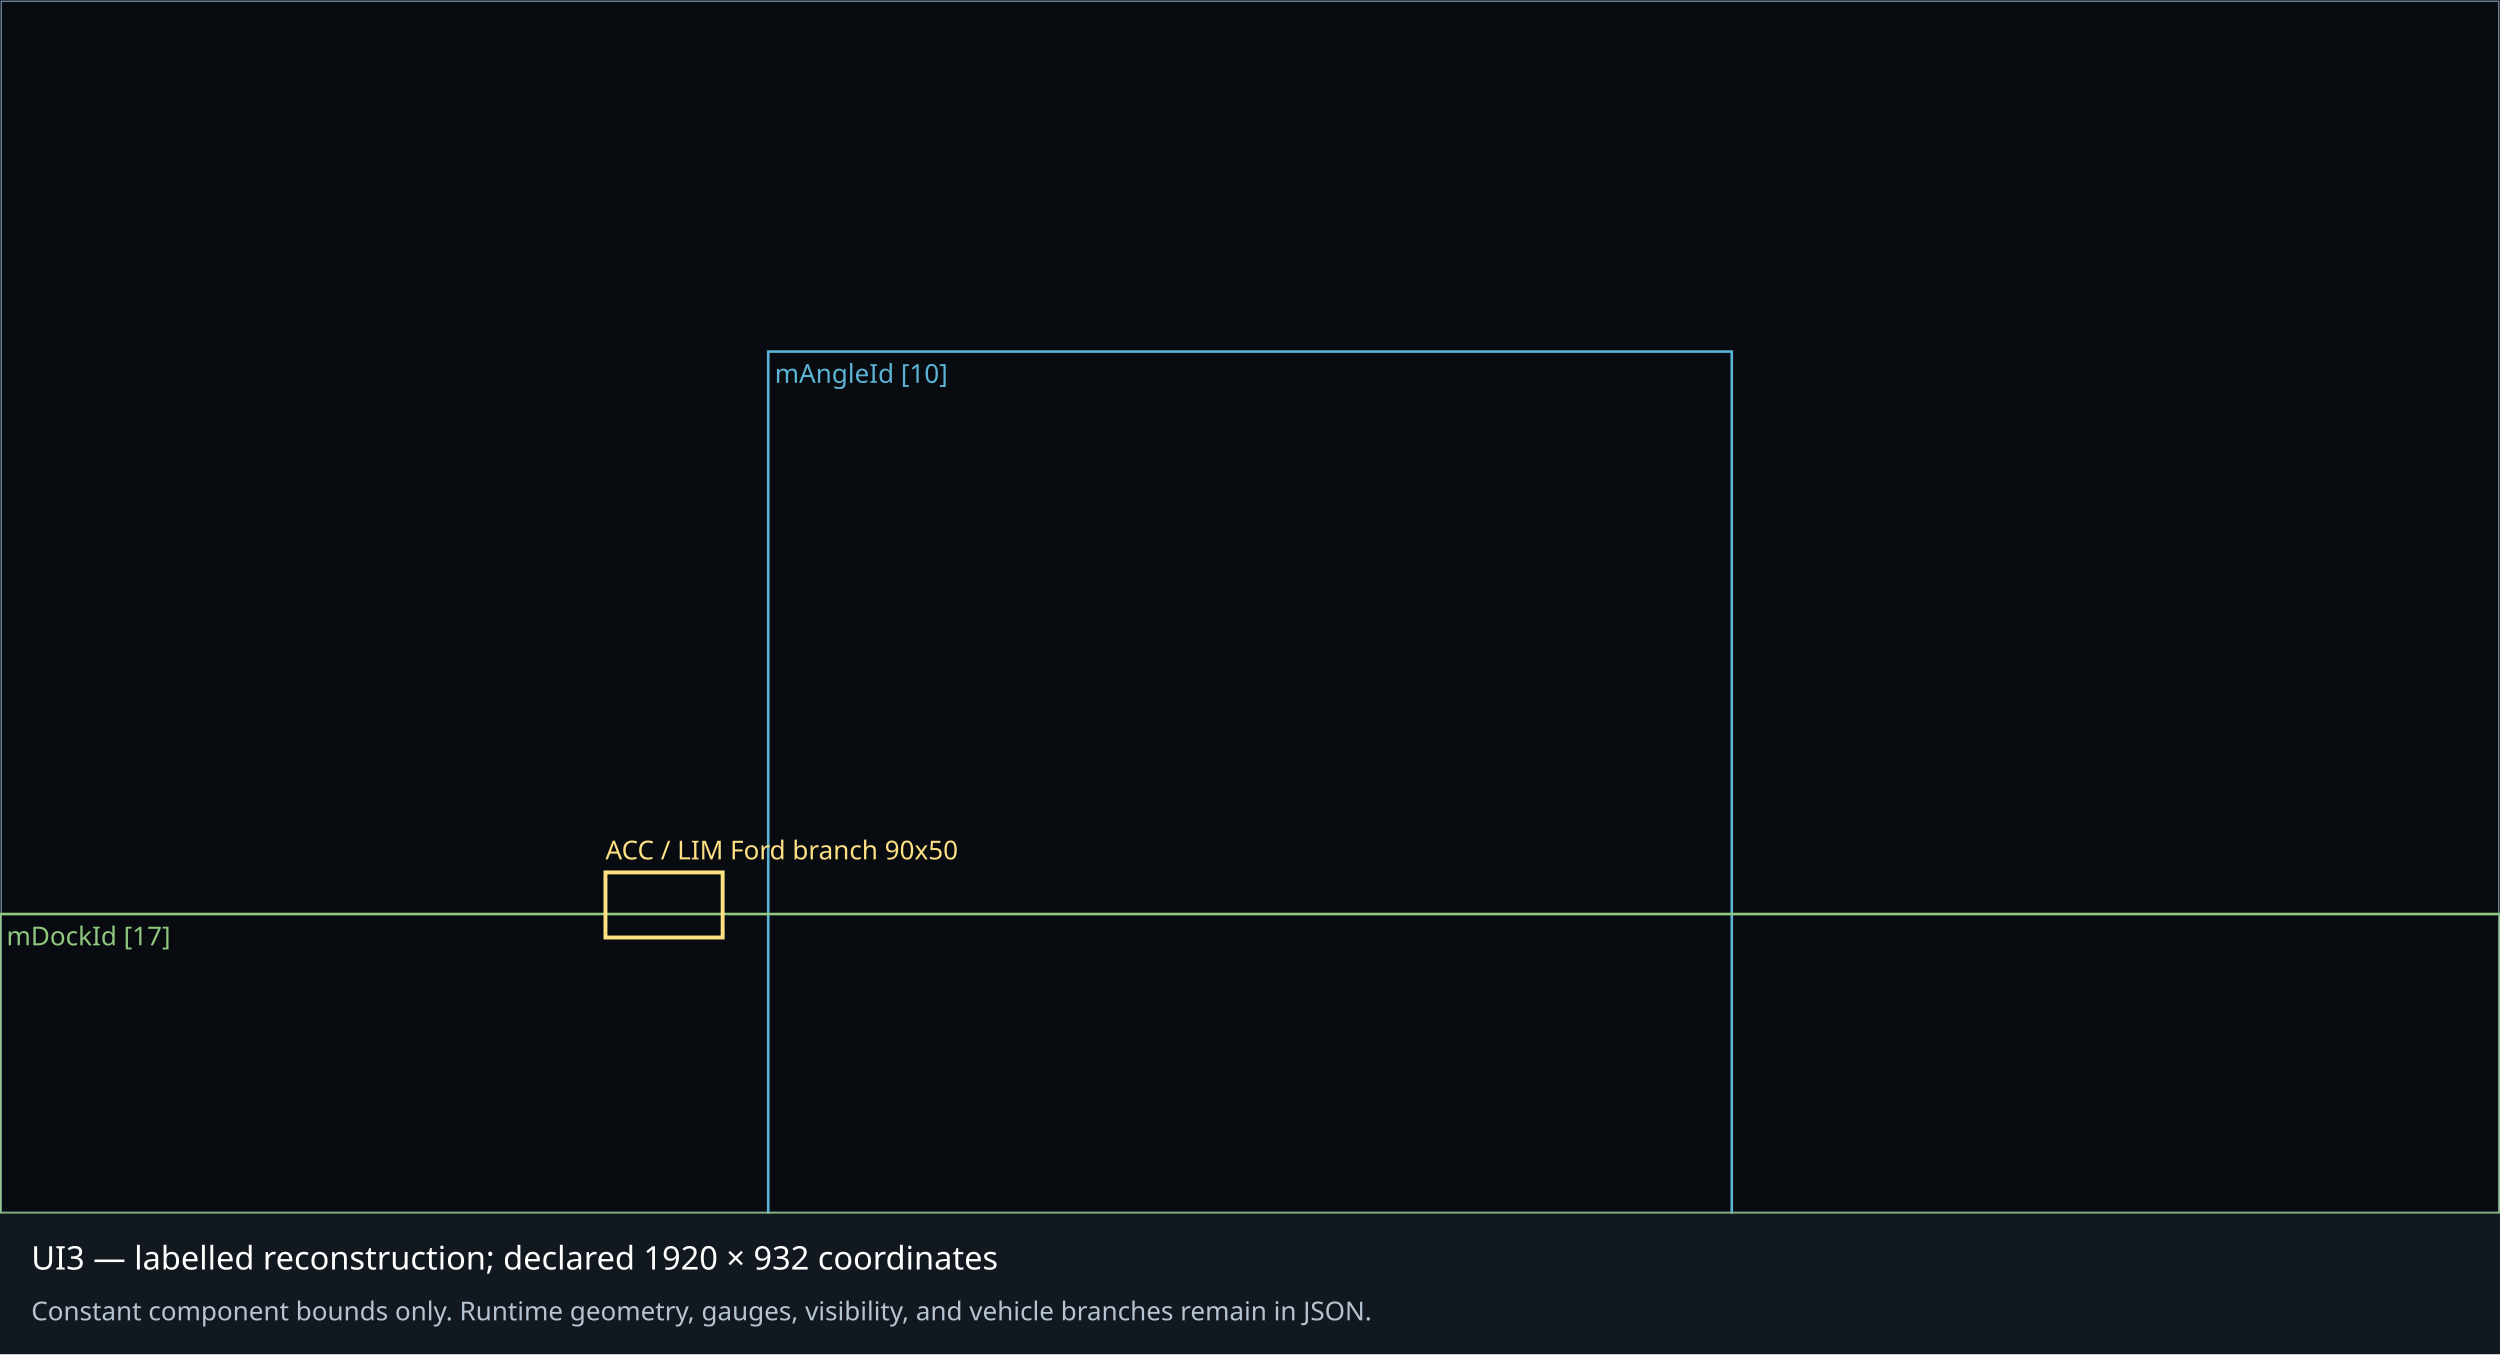
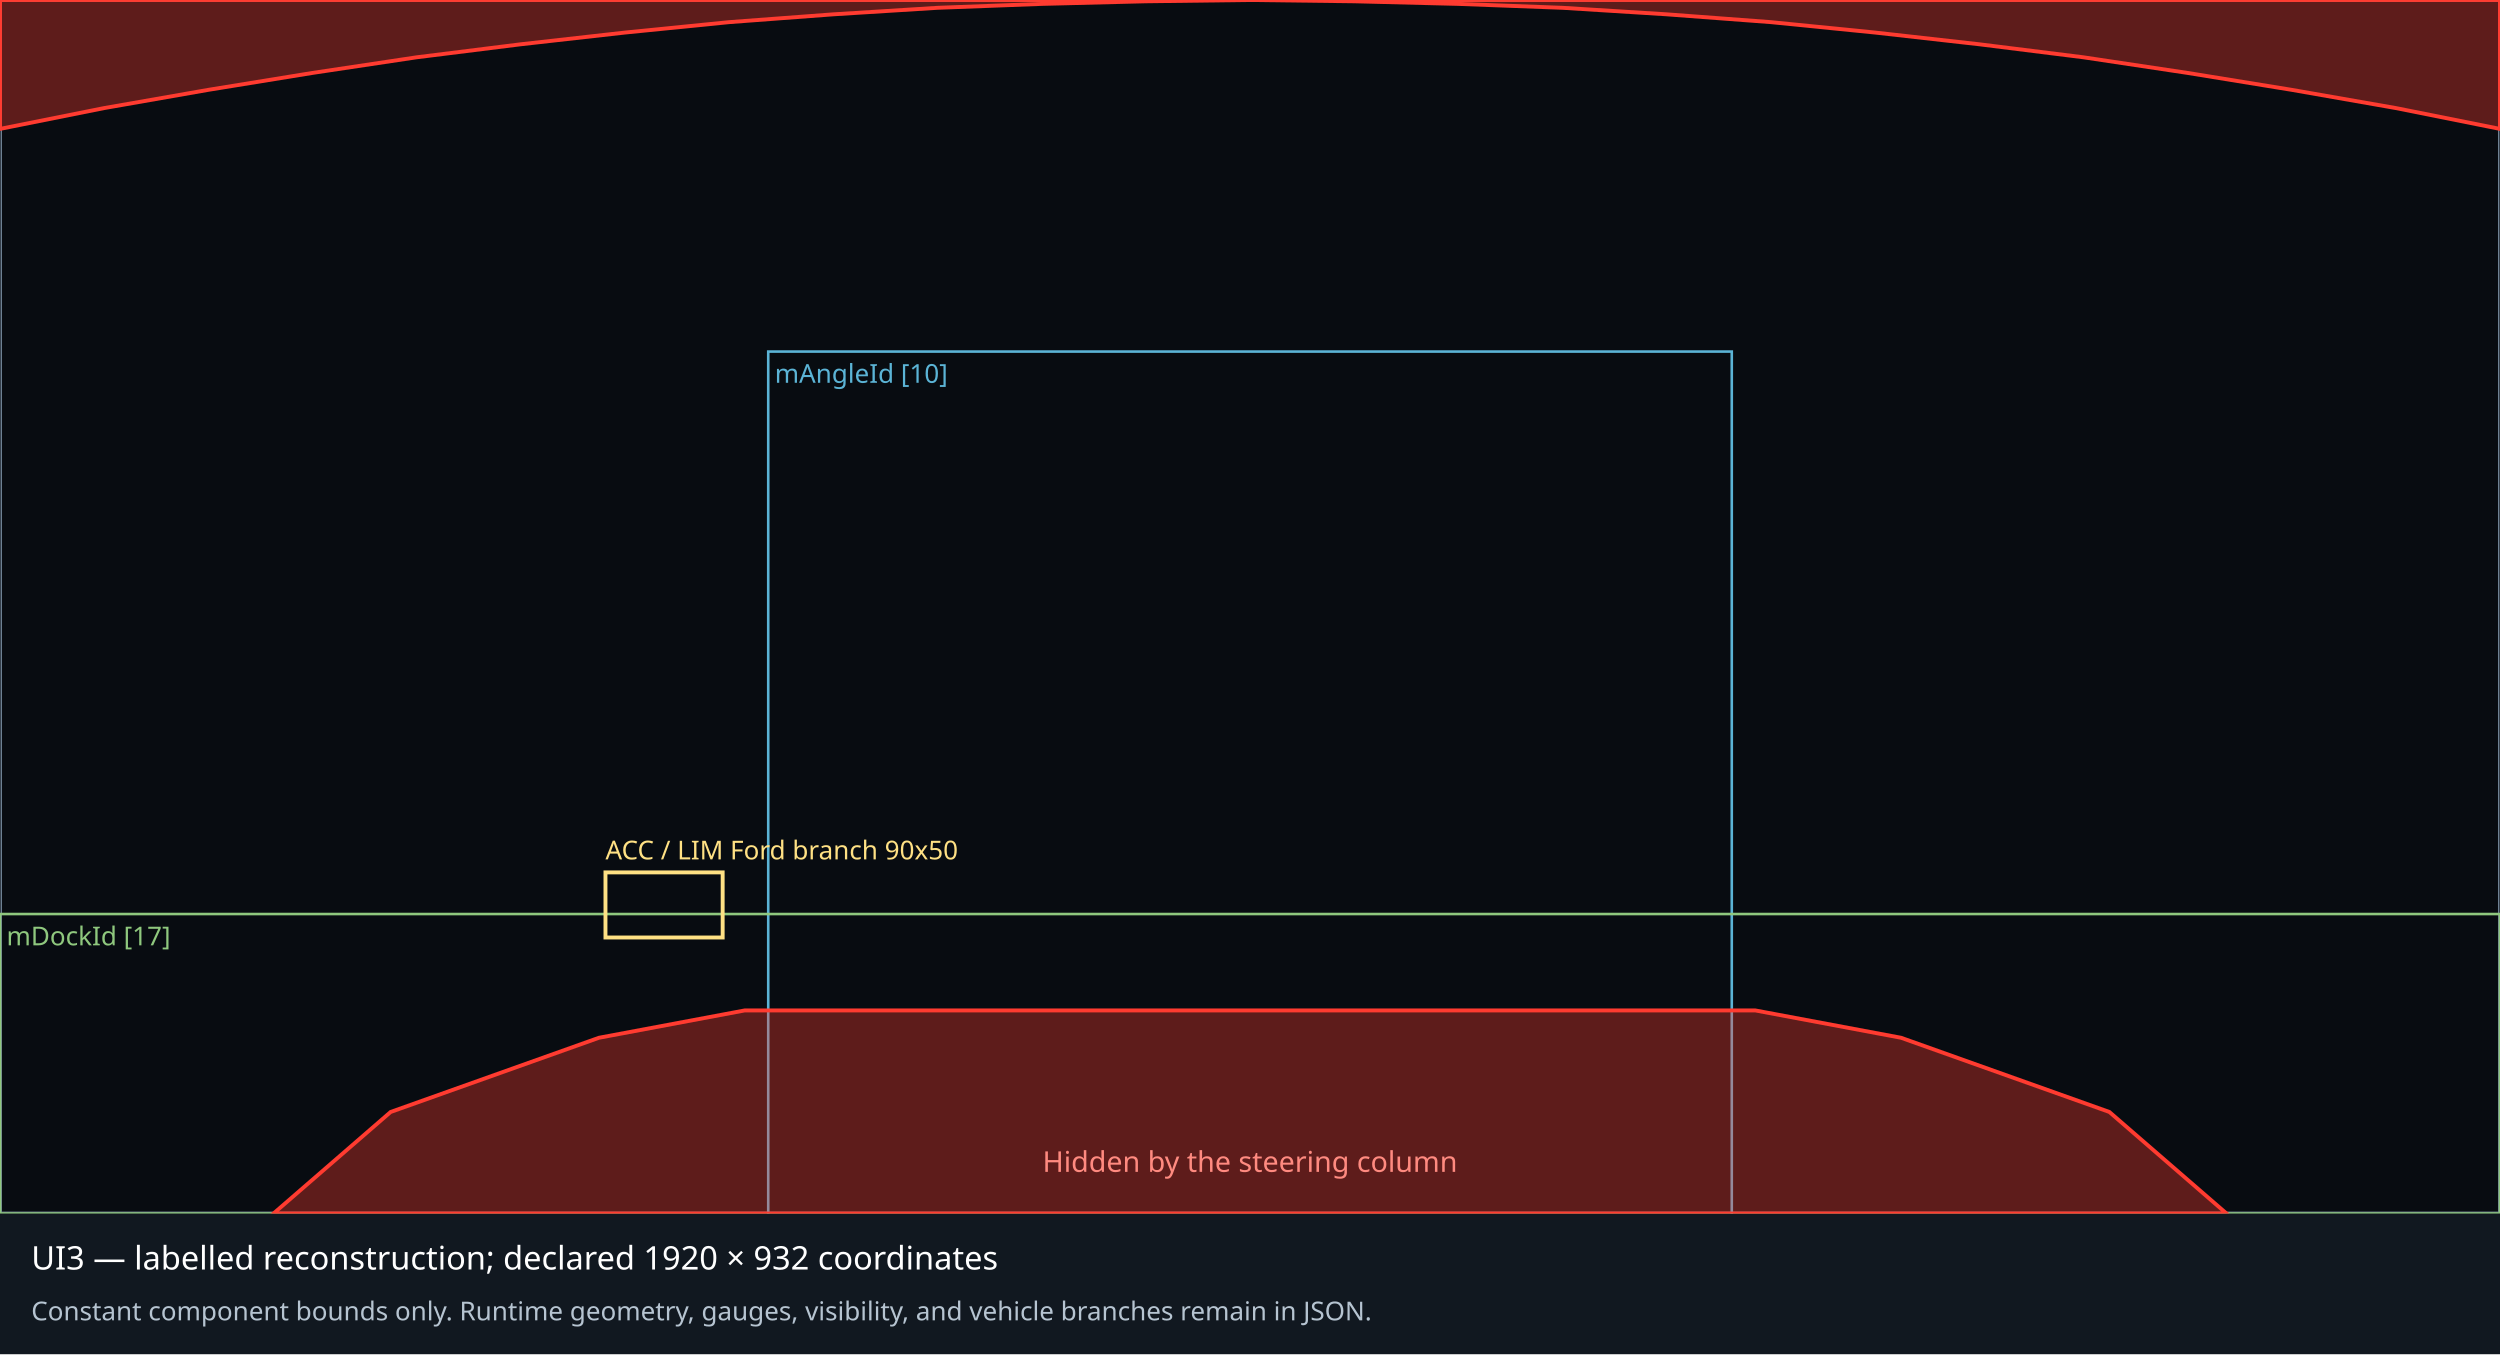
<svg xmlns="http://www.w3.org/2000/svg" width="1920" height="1040" viewBox="0 0 1920 1040">
  <rect width="1920" height="1040" fill="#111820" />
  <rect x="1" y="1" width="1918" height="930" fill="#080c11" stroke="#738699" />
  <text x="24" y="975" fill="white" font-family="sans-serif" font-size="25">UI3 — labelled reconstruction; declared 1920 × 932 coordinates</text>
  <text x="24" y="1014" fill="#b6c4d1" font-family="sans-serif" font-size="20">Constant component bounds only. Runtime geometry, gauges, visibility, and vehicle branches remain in JSON.</text>
  <defs>
    <clipPath id="canvas">
      <rect width="1920" height="932" />
    </clipPath>
  </defs>
  <g clip-path="url(#canvas)">
    <rect x="590.0" y="270.0" width="740.0" height="740.0" fill="none" stroke="#5bb4d6" stroke-width="2" />
    <text x="595.0" y="294.0" fill="#5bb4d6" font-family="sans-serif" font-size="20">mAngleId [10]</text>
    <rect x="0" y="702.0" width="1920.0" height="230.0" fill="none" stroke="#8fc87e" stroke-width="2" />
    <text x="5" y="726.0" fill="#8fc87e" font-family="sans-serif" font-size="20">mDockId [17]</text>
    <rect x="465" y="670" width="90" height="50" fill="none" stroke="#ffe184" stroke-width="3" />
    <text x="465" y="660" fill="#ffe184" font-family="sans-serif" font-size="20">ACC / LIM Ford branch 90x50</text>
+     <polygon points="0,0 1920,0 1920,99 1840,83 1760,69 1680,56 1600,44 1520,34 1440,25 1360,17 1280,11 1200,6 1120,3 1040,1 960,0 880,1 800,3 720,6 640,11 560,17 480,25 400,34 320,44 240,56 160,69 80,83 0,99" fill="#ff3b30" fill-opacity="0.35" stroke="#ff3b30" stroke-width="3" />
+     <polygon points="210,932 300,854 460,797 572,776 1348,776 1460,797 1620,854 1710,932" fill="#ff3b30" fill-opacity="0.35" stroke="#ff3b30" stroke-width="3" />
+     <text x="960" y="900" fill="#ff8a80" font-family="sans-serif" font-size="22" text-anchor="middle">Hidden by the steering column</text>
  </g>
</svg>
